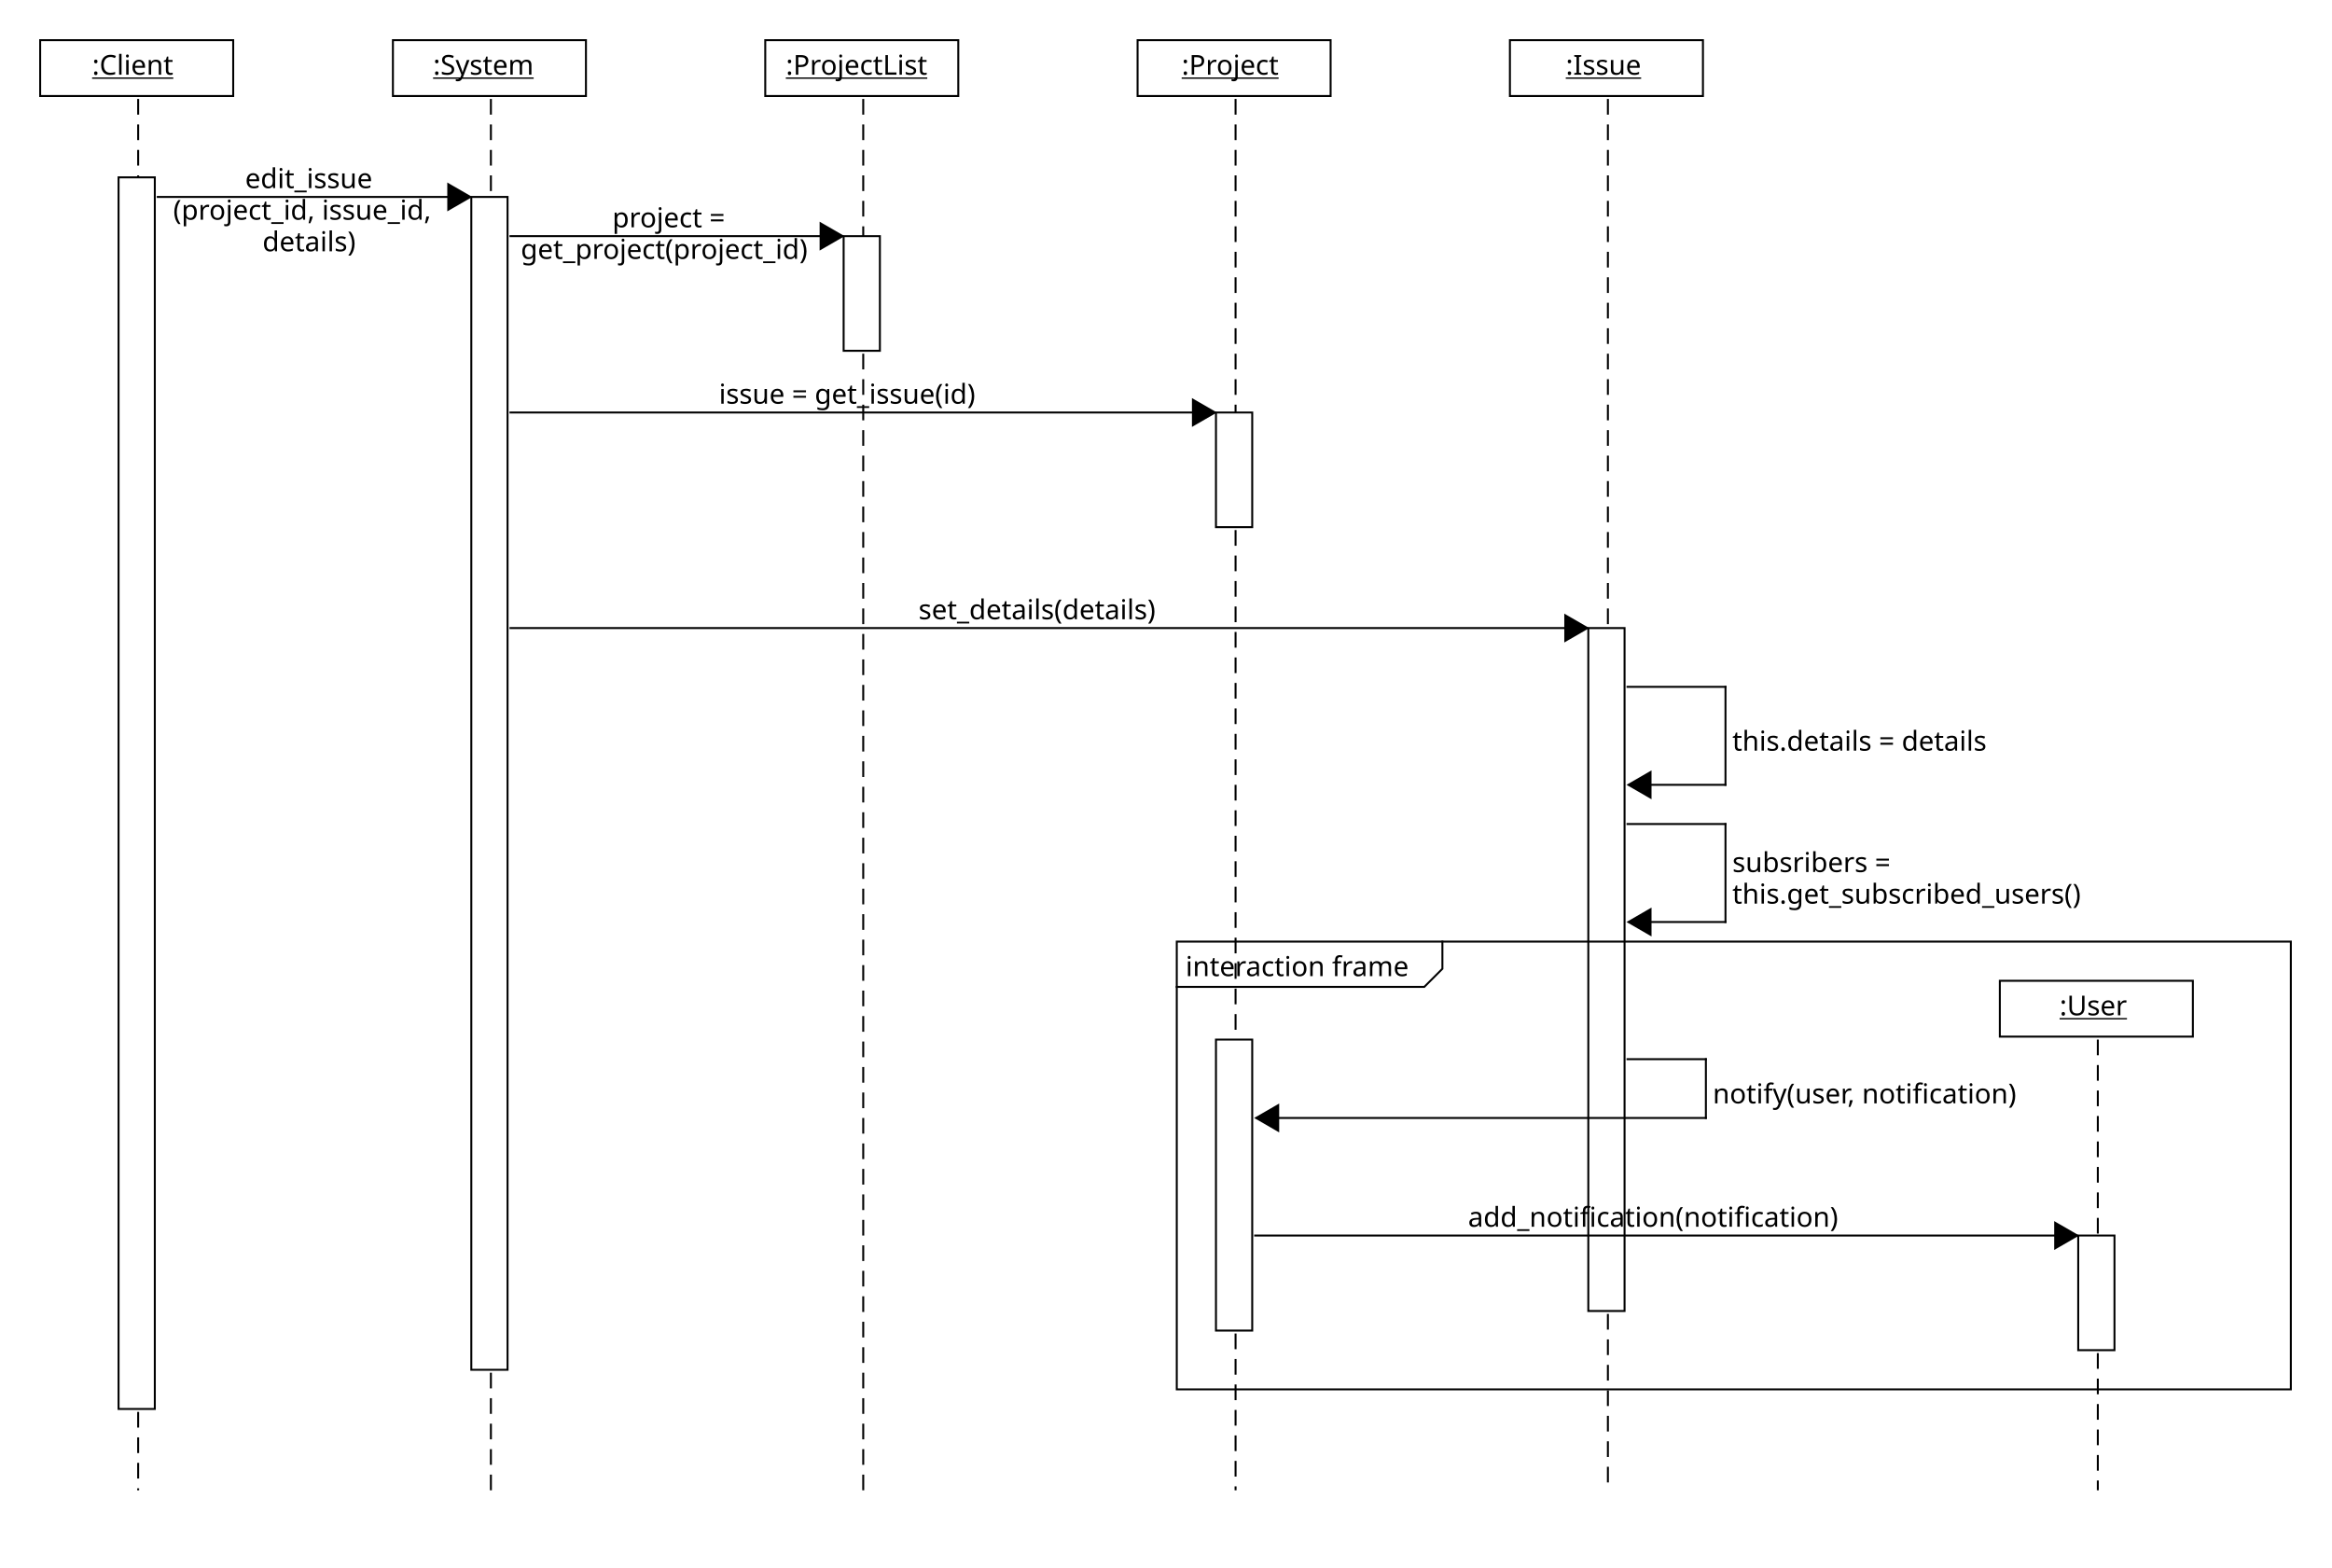
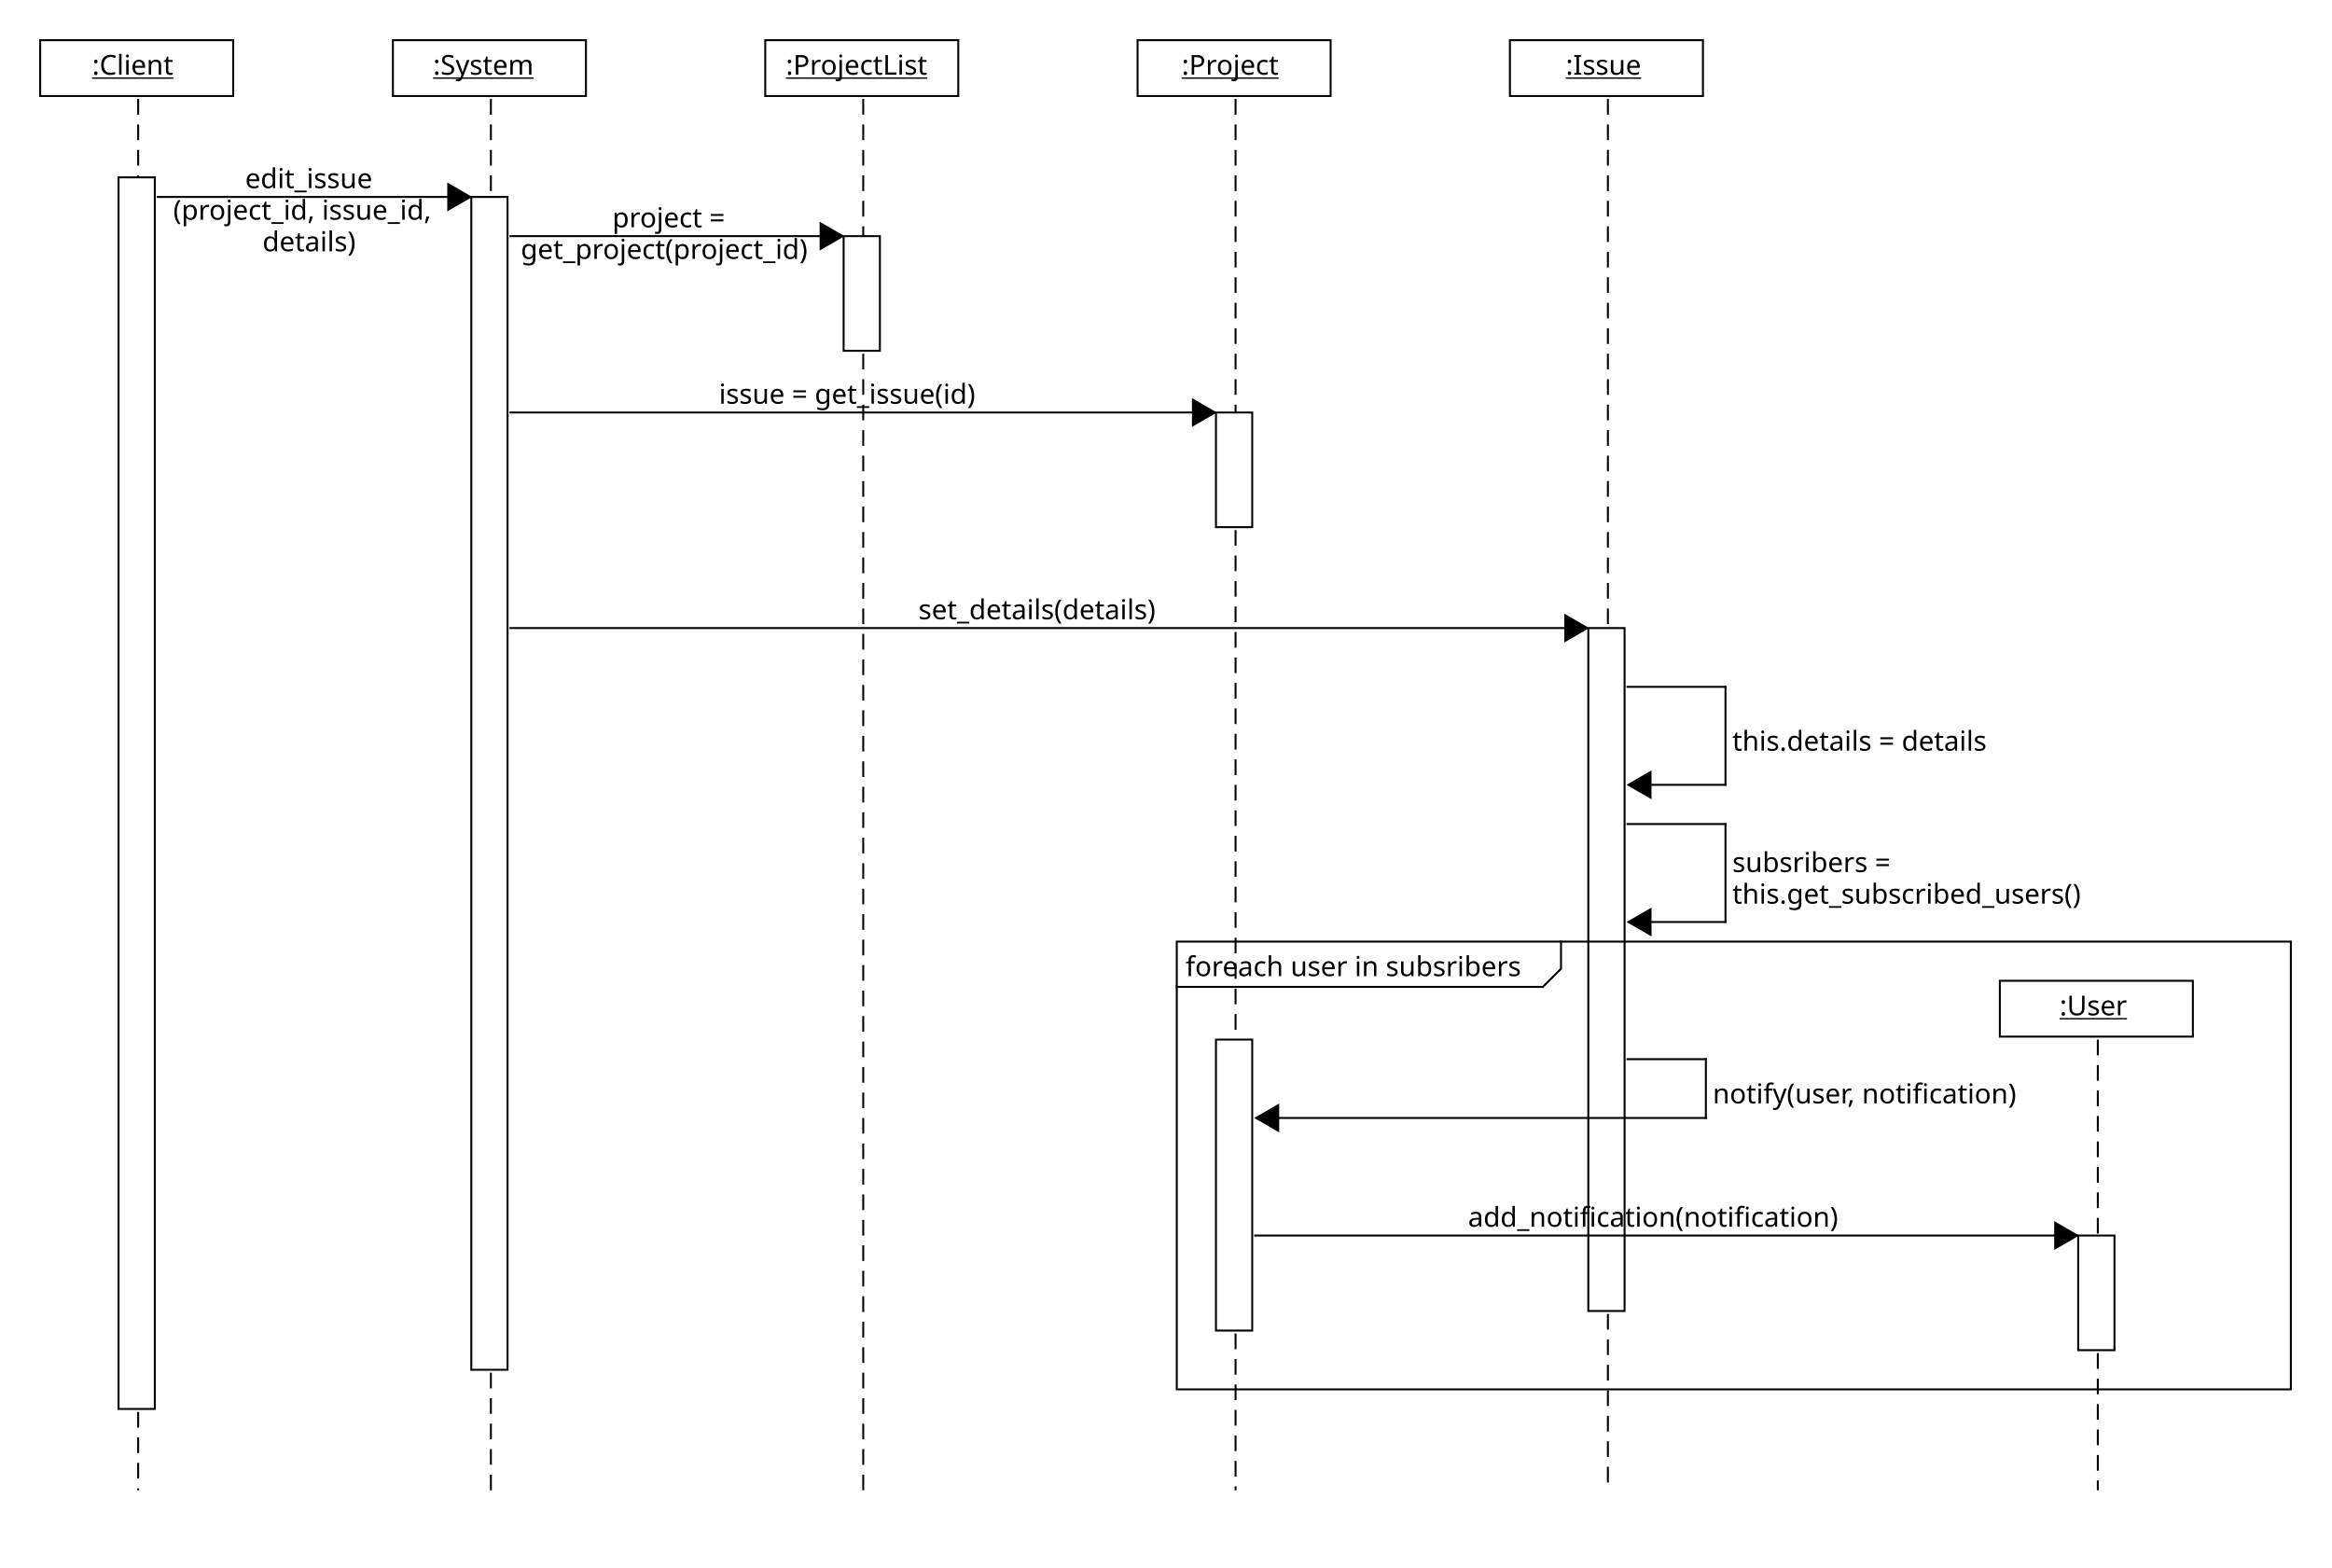
<svg xmlns="http://www.w3.org/2000/svg" fill-opacity="1" color-rendering="auto" color-interpolation="auto" text-rendering="auto" stroke="black" stroke-linecap="square" width="1190" stroke-miterlimit="10" shape-rendering="auto" stroke-opacity="1" fill="black" stroke-dasharray="none" font-weight="normal" stroke-width="1" viewBox="30 10 1190 800" height="800" font-family="'Dialog'" font-style="normal" stroke-linejoin="miter" font-size="12px" stroke-dashoffset="0" image-rendering="auto">
  <defs id="genericDefs" />
  <g>
    <defs id="defs1">
      <clipPath clipPathUnits="userSpaceOnUse" id="clipPath1">
        <path d="M0 0 L2147483647 0 L2147483647 2147483647 L0 2147483647 L0 0 Z" />
      </clipPath>
      <clipPath clipPathUnits="userSpaceOnUse" id="clipPath2">
        <path d="M0 0 L0 230 L570 230 L570 0 Z" />
      </clipPath>
      <clipPath clipPathUnits="userSpaceOnUse" id="clipPath3">
        <path d="M0 0 L0 60 L20 60 L20 0 Z" />
      </clipPath>
      <clipPath clipPathUnits="userSpaceOnUse" id="clipPath4">
        <path d="M0 0 L0 30 L100 30 L100 0 Z" />
      </clipPath>
      <clipPath clipPathUnits="userSpaceOnUse" id="clipPath5">
        <path d="M0 0 L0 150 L20 150 L20 0 Z" />
      </clipPath>
      <clipPath clipPathUnits="userSpaceOnUse" id="clipPath6">
        <path d="M0 0 L0 350 L20 350 L20 0 Z" />
      </clipPath>
      <clipPath clipPathUnits="userSpaceOnUse" id="clipPath7">
        <path d="M0 0 L0 600 L20 600 L20 0 Z" />
      </clipPath>
      <clipPath clipPathUnits="userSpaceOnUse" id="clipPath8">
        <path d="M0 0 L0 630 L20 630 L20 0 Z" />
      </clipPath>
      <clipPath clipPathUnits="userSpaceOnUse" id="clipPath9">
        <path d="M0 0 L0 100 L30 100 L30 0 Z" />
      </clipPath>
      <clipPath clipPathUnits="userSpaceOnUse" id="clipPath10">
        <path d="M0 0 L0 70 L30 70 L30 0 Z" />
      </clipPath>
      <clipPath clipPathUnits="userSpaceOnUse" id="clipPath11">
        <path d="M0 0 L0 90 L30 90 L30 0 Z" />
      </clipPath>
      <clipPath clipPathUnits="userSpaceOnUse" id="clipPath12">
        <path d="M0 0 L0 610 L30 610 L30 0 Z" />
      </clipPath>
      <clipPath clipPathUnits="userSpaceOnUse" id="clipPath13">
        <path d="M0 0 L0 110 L30 110 L30 0 Z" />
      </clipPath>
      <clipPath clipPathUnits="userSpaceOnUse" id="clipPath14">
        <path d="M0 0 L0 120 L30 120 L30 0 Z" />
      </clipPath>
      <clipPath clipPathUnits="userSpaceOnUse" id="clipPath15">
        <path d="M0 0 L0 300 L30 300 L30 0 Z" />
      </clipPath>
      <clipPath clipPathUnits="userSpaceOnUse" id="clipPath16">
        <path d="M0 0 L0 190 L30 190 L30 0 Z" />
      </clipPath>
      <clipPath clipPathUnits="userSpaceOnUse" id="clipPath17">
        <path d="M0 0 L0 290 L30 290 L30 0 Z" />
      </clipPath>
      <clipPath clipPathUnits="userSpaceOnUse" id="clipPath18">
        <path d="M0 0 L0 40 L450 40 L450 0 Z" />
      </clipPath>
      <clipPath clipPathUnits="userSpaceOnUse" id="clipPath19">
        <path d="M0 0 L0 60 L430 60 L430 0 Z" />
      </clipPath>
      <clipPath clipPathUnits="userSpaceOnUse" id="clipPath20">
        <path d="M0 0 L0 80 L270 80 L270 0 Z" />
      </clipPath>
      <clipPath clipPathUnits="userSpaceOnUse" id="clipPath21">
        <path d="M0 0 L0 130 L30 130 L30 0 Z" />
      </clipPath>
      <clipPath clipPathUnits="userSpaceOnUse" id="clipPath22">
        <path d="M0 0 L0 80 L220 80 L220 0 Z" />
      </clipPath>
      <clipPath clipPathUnits="userSpaceOnUse" id="clipPath23">
        <path d="M0 0 L0 40 L390 40 L390 0 Z" />
      </clipPath>
      <clipPath clipPathUnits="userSpaceOnUse" id="clipPath24">
        <path d="M0 0 L0 40 L580 40 L580 0 Z" />
      </clipPath>
      <clipPath clipPathUnits="userSpaceOnUse" id="clipPath25">
        <path d="M0 0 L0 50 L200 50 L200 0 Z" />
      </clipPath>
      <clipPath clipPathUnits="userSpaceOnUse" id="clipPath26">
        <path d="M0 0 L0 60 L190 60 L190 0 Z" />
      </clipPath>
      <clipPath clipPathUnits="userSpaceOnUse" id="clipPath27">
        <path d="M0 0 L0 80 L30 80 L30 0 Z" />
      </clipPath>
    </defs>
    <g fill="rgb(255,255,255)" fill-opacity="0" transform="translate(630,490)" stroke-opacity="0" stroke="rgb(255,255,255)">
      <rect x="0.5" width="568.5" height="228.5" y="0.5" clip-path="url(#clipPath2)" stroke="none" />
    </g>
    <g transform="translate(630,490)">
      <rect fill="none" x="0.5" width="568.5" height="228.5" y="0.5" clip-path="url(#clipPath2)" />
-       <path fill="none" d="M136.045 0.5 L136.045 14.366 L126.802 23.609 L0.5 23.609" clip-path="url(#clipPath2)" />
-       <text x="5" font-size="14px" y="18.109" clip-path="url(#clipPath2)" font-family="sans-serif" stroke="none" xml:space="preserve">interaction frame</text>
+       <path fill="none" d="M196.571 0.5 L196.571 14.366 L187.327 23.609 L0.5 23.609" clip-path="url(#clipPath2)" />
+       <text x="5" font-size="14px" y="18.109" clip-path="url(#clipPath2)" font-family="sans-serif" stroke="none" xml:space="preserve">foreach user in subsribers</text>
    </g>
    <g fill="rgb(255,255,255)" fill-opacity="0" transform="translate(1090,640)" stroke-opacity="0" stroke="rgb(255,255,255)">
      <rect x="0.5" width="18.5" height="58.5" y="0.5" clip-path="url(#clipPath3)" stroke="none" />
    </g>
    <g transform="translate(1090,640)">
      <rect fill="none" x="0.5" width="18.5" height="58.5" y="0.5" clip-path="url(#clipPath3)" />
    </g>
    <g fill="rgb(255,255,255)" fill-opacity="0" transform="translate(1050,510)" stroke-opacity="0" stroke="rgb(255,255,255)">
      <rect x="0.5" width="98.5" height="28.5" y="0.5" clip-path="url(#clipPath4)" stroke="none" />
    </g>
    <g transform="translate(1050,510)">
      <rect fill="none" x="0.5" width="98.5" height="28.5" y="0.5" clip-path="url(#clipPath4)" />
      <text x="31" font-size="14px" y="18.109" text-decoration="underline" clip-path="url(#clipPath4)" font-family="sans-serif" stroke="none" xml:space="preserve">:User</text>
    </g>
    <g fill="rgb(255,255,255)" fill-opacity="0" transform="translate(650,540)" stroke-opacity="0" stroke="rgb(255,255,255)">
      <rect x="0.5" width="18.5" height="148.5" y="0.5" clip-path="url(#clipPath5)" stroke="none" />
    </g>
    <g transform="translate(650,540)">
      <rect fill="none" x="0.5" width="18.5" height="148.5" y="0.5" clip-path="url(#clipPath5)" />
    </g>
    <g fill="rgb(255,255,255)" fill-opacity="0" transform="translate(840,330)" stroke-opacity="0" stroke="rgb(255,255,255)">
      <rect x="0.5" width="18.5" height="348.5" y="0.5" clip-path="url(#clipPath6)" stroke="none" />
    </g>
    <g transform="translate(840,330)">
      <rect fill="none" x="0.5" width="18.5" height="348.5" y="0.5" clip-path="url(#clipPath6)" />
    </g>
    <g fill="rgb(255,255,255)" fill-opacity="0" transform="translate(650,220)" stroke-opacity="0" stroke="rgb(255,255,255)">
      <rect x="0.5" width="18.5" height="58.5" y="0.5" clip-path="url(#clipPath3)" stroke="none" />
    </g>
    <g transform="translate(650,220)">
      <rect fill="none" x="0.5" width="18.5" height="58.5" y="0.5" clip-path="url(#clipPath3)" />
    </g>
    <g fill="rgb(255,255,255)" fill-opacity="0" transform="translate(460,130)" stroke-opacity="0" stroke="rgb(255,255,255)">
      <rect x="0.5" width="18.5" height="58.5" y="0.5" clip-path="url(#clipPath3)" stroke="none" />
    </g>
    <g transform="translate(460,130)">
      <rect fill="none" x="0.5" width="18.5" height="58.5" y="0.5" clip-path="url(#clipPath3)" />
    </g>
    <g fill="rgb(255,255,255)" fill-opacity="0" transform="translate(270,110)" stroke-opacity="0" stroke="rgb(255,255,255)">
      <rect x="0.5" width="18.5" height="598.5" y="0.5" clip-path="url(#clipPath7)" stroke="none" />
    </g>
    <g transform="translate(270,110)">
      <rect fill="none" x="0.5" width="18.5" height="598.5" y="0.5" clip-path="url(#clipPath7)" />
    </g>
    <g fill="rgb(255,255,255)" fill-opacity="0" transform="translate(90,100)" stroke-opacity="0" stroke="rgb(255,255,255)">
      <rect x="0.5" width="18.5" height="628.5" y="0.5" clip-path="url(#clipPath8)" stroke="none" />
    </g>
    <g transform="translate(90,100)">
      <rect fill="none" x="0.5" width="18.5" height="628.5" y="0.5" clip-path="url(#clipPath8)" />
    </g>
    <g fill="rgb(255,255,255)" fill-opacity="0" transform="translate(800,30)" stroke-opacity="0" stroke="rgb(255,255,255)">
      <rect x="0.5" width="98.5" height="28.5" y="0.5" clip-path="url(#clipPath4)" stroke="none" />
    </g>
    <g transform="translate(800,30)">
      <rect fill="none" x="0.5" width="98.5" height="28.5" y="0.5" clip-path="url(#clipPath4)" />
      <text x="29" font-size="14px" y="18.109" text-decoration="underline" clip-path="url(#clipPath4)" font-family="sans-serif" stroke="none" xml:space="preserve">:Issue</text>
    </g>
    <g fill="rgb(255,255,255)" fill-opacity="0" transform="translate(610,30)" stroke-opacity="0" stroke="rgb(255,255,255)">
      <rect x="0.5" width="98.5" height="28.5" y="0.5" clip-path="url(#clipPath4)" stroke="none" />
    </g>
    <g transform="translate(610,30)">
      <rect fill="none" x="0.5" width="98.5" height="28.5" y="0.5" clip-path="url(#clipPath4)" />
      <text x="23" font-size="14px" y="18.109" text-decoration="underline" clip-path="url(#clipPath4)" font-family="sans-serif" stroke="none" xml:space="preserve">:Project</text>
    </g>
    <g fill="rgb(255,255,255)" fill-opacity="0" transform="translate(420,30)" stroke-opacity="0" stroke="rgb(255,255,255)">
      <rect x="0.5" width="98.5" height="28.5" y="0.5" clip-path="url(#clipPath4)" stroke="none" />
    </g>
    <g transform="translate(420,30)">
      <rect fill="none" x="0.5" width="98.5" height="28.5" y="0.5" clip-path="url(#clipPath4)" />
      <text x="11" font-size="14px" y="18.109" text-decoration="underline" clip-path="url(#clipPath4)" font-family="sans-serif" stroke="none" xml:space="preserve">:ProjectList</text>
    </g>
    <g fill="rgb(255,255,255)" fill-opacity="0" transform="translate(230,30)" stroke-opacity="0" stroke="rgb(255,255,255)">
      <rect x="0.5" width="98.5" height="28.5" y="0.5" clip-path="url(#clipPath4)" stroke="none" />
    </g>
    <g transform="translate(230,30)">
      <rect fill="none" x="0.5" width="98.5" height="28.5" y="0.5" clip-path="url(#clipPath4)" />
      <text x="21" font-size="14px" y="18.109" text-decoration="underline" clip-path="url(#clipPath4)" font-family="sans-serif" stroke="none" xml:space="preserve">:System</text>
    </g>
    <g fill="rgb(255,255,255)" fill-opacity="0" transform="translate(50,30)" stroke-opacity="0" stroke="rgb(255,255,255)">
      <rect x="0.5" width="98.5" height="28.5" y="0.5" clip-path="url(#clipPath4)" stroke="none" />
    </g>
    <g transform="translate(50,30)">
      <rect fill="none" x="0.5" width="98.5" height="28.5" y="0.5" clip-path="url(#clipPath4)" />
      <text x="27" font-size="14px" y="18.109" text-decoration="underline" clip-path="url(#clipPath4)" font-family="sans-serif" stroke="none" xml:space="preserve">:Client</text>
    </g>
    <g stroke-dasharray="8,5" stroke-miterlimit="5" transform="translate(1090,690)" stroke-linecap="butt">
      <path fill="none" d="M10.5 10.5 L10.5 80.5" clip-path="url(#clipPath9)" />
    </g>
    <g stroke-dasharray="8,5" stroke-miterlimit="5" transform="translate(90,720)" stroke-linecap="butt">
      <path fill="none" d="M10.5 10.5 L10.5 50.5" clip-path="url(#clipPath10)" />
    </g>
    <g stroke-dasharray="8,5" stroke-miterlimit="5" transform="translate(270,700)" stroke-linecap="butt">
      <path fill="none" d="M10.5 10.5 L10.5 70.5" clip-path="url(#clipPath11)" />
    </g>
    <g stroke-dasharray="8,5" stroke-miterlimit="5" transform="translate(460,180)" stroke-linecap="butt">
      <path fill="none" d="M10.5 10.5 L10.5 590.5" clip-path="url(#clipPath12)" />
    </g>
    <g stroke-dasharray="8,5" stroke-miterlimit="5" transform="translate(650,680)" stroke-linecap="butt">
      <path fill="none" d="M10.5 10.5 L10.5 90.5" clip-path="url(#clipPath13)" />
    </g>
    <g stroke-dasharray="8,5" stroke-miterlimit="5" transform="translate(840,670)" stroke-linecap="butt">
      <path fill="none" d="M10.5 10.5 L10.5 100.5" clip-path="url(#clipPath14)" />
    </g>
    <g stroke-dasharray="8,5" stroke-miterlimit="5" transform="translate(840,50)" stroke-linecap="butt">
      <path fill="none" d="M10.5 10.5 L10.5 280.5" clip-path="url(#clipPath15)" />
    </g>
    <g stroke-dasharray="8,5" stroke-miterlimit="5" transform="translate(650,50)" stroke-linecap="butt">
      <path fill="none" d="M10.5 10.5 L10.5 170.5" clip-path="url(#clipPath16)" />
    </g>
    <g stroke-dasharray="8,5" stroke-miterlimit="5" transform="translate(650,270)" stroke-linecap="butt">
      <path fill="none" d="M10.5 10.5 L10.5 270.5" clip-path="url(#clipPath17)" />
    </g>
    <g transform="translate(660,620)">
      <path fill="none" d="M429.5 20.5 L10.5 20.5" clip-path="url(#clipPath18)" />
      <path d="M418.742 14 L430 20.5 L418.742 27 Z" clip-path="url(#clipPath18)" stroke="none" />
      <path fill="none" d="M418.742 14 L430 20.5 L418.742 27 Z" clip-path="url(#clipPath18)" />
      <text x="119.132" font-size="14px" y="16" clip-path="url(#clipPath18)" font-family="sans-serif" stroke="none" xml:space="preserve">add_notification(notification)</text>
    </g>
    <g transform="translate(660,540)">
      <path fill="none" d="M11.5 40.5 L240.5 40.5" clip-path="url(#clipPath19)" />
      <path fill="none" d="M240.5 40.5 L240.5 10.5" clip-path="url(#clipPath19)" />
      <path fill="none" d="M240.5 10.5 L200.5 10.5" clip-path="url(#clipPath19)" />
      <path d="M22.258 47 L11 40.5 L22.258 34 Z" clip-path="url(#clipPath19)" stroke="none" />
      <path fill="none" d="M22.258 47 L11 40.5 L22.258 34 Z" clip-path="url(#clipPath19)" />
      <text x="244" font-size="14px" y="33.055" clip-path="url(#clipPath19)" font-family="sans-serif" stroke="none" xml:space="preserve">notify(user, notification)</text>
    </g>
    <g transform="translate(850,420)">
      <path fill="none" d="M11.5 60.5 L60.5 60.5" clip-path="url(#clipPath20)" />
      <path fill="none" d="M60.5 60.5 L60.5 10.5" clip-path="url(#clipPath20)" />
      <path fill="none" d="M60.5 10.5 L10.5 10.5" clip-path="url(#clipPath20)" />
      <path d="M22.258 67 L11 60.5 L22.258 54 Z" clip-path="url(#clipPath20)" stroke="none" />
      <path fill="none" d="M22.258 67 L11 60.5 L22.258 54 Z" clip-path="url(#clipPath20)" />
      <text x="64" font-size="14px" y="35" clip-path="url(#clipPath20)" font-family="sans-serif" stroke="none" xml:space="preserve">subsribers = </text>
      <text x="64" font-size="14px" y="51.109" clip-path="url(#clipPath20)" font-family="sans-serif" stroke="none" xml:space="preserve">this.get_subscribed_users()</text>
    </g>
    <g stroke-dasharray="8,5" stroke-miterlimit="5" transform="translate(1090,530)" stroke-linecap="butt">
      <path fill="none" d="M10.5 10.5 L10.5 110.5" clip-path="url(#clipPath21)" />
    </g>
    <g transform="translate(850,350)">
      <path fill="none" d="M11.5 60.5 L60.5 60.5" clip-path="url(#clipPath22)" />
      <path fill="none" d="M60.5 60.5 L60.5 10.5" clip-path="url(#clipPath22)" />
      <path fill="none" d="M60.5 10.5 L10.5 10.5" clip-path="url(#clipPath22)" />
      <path d="M22.258 67 L11 60.5 L22.258 54 Z" clip-path="url(#clipPath22)" stroke="none" />
      <path fill="none" d="M22.258 67 L11 60.5 L22.258 54 Z" clip-path="url(#clipPath22)" />
      <text x="64" font-size="14px" y="43.055" clip-path="url(#clipPath22)" font-family="sans-serif" stroke="none" xml:space="preserve">this.details = details</text>
    </g>
    <g transform="translate(280,200)">
      <path fill="none" d="M369.5 20.5 L10.5 20.5" clip-path="url(#clipPath23)" />
      <path d="M358.742 14 L370 20.5 L358.742 27 Z" clip-path="url(#clipPath23)" stroke="none" />
      <path fill="none" d="M358.742 14 L370 20.5 L358.742 27 Z" clip-path="url(#clipPath23)" />
      <text x="116.876" font-size="14px" y="16" clip-path="url(#clipPath23)" font-family="sans-serif" stroke="none" xml:space="preserve">issue = get_issue(id)</text>
    </g>
    <g transform="translate(280,310)">
      <path fill="none" d="M559.5 20.5 L10.5 20.5" clip-path="url(#clipPath24)" />
      <path d="M548.742 14 L560 20.5 L548.742 27 Z" clip-path="url(#clipPath24)" stroke="none" />
      <path fill="none" d="M548.742 14 L560 20.5 L548.742 27 Z" clip-path="url(#clipPath24)" />
      <text x="218.698" font-size="14px" y="16" clip-path="url(#clipPath24)" font-family="sans-serif" stroke="none" xml:space="preserve">set_details(details)</text>
    </g>
    <g transform="translate(280,110)">
      <path fill="none" d="M179.5 20.5 L10.5 20.5" clip-path="url(#clipPath25)" />
      <path d="M168.742 14 L180 20.5 L168.742 27 Z" clip-path="url(#clipPath25)" stroke="none" />
      <path fill="none" d="M168.742 14 L180 20.5 L168.742 27 Z" clip-path="url(#clipPath25)" />
      <text x="62.461" font-size="14px" y="16" clip-path="url(#clipPath25)" font-family="sans-serif" stroke="none" xml:space="preserve">project = </text>
      <text x="15.758" font-size="14px" y="32.109" clip-path="url(#clipPath25)" font-family="sans-serif" stroke="none" xml:space="preserve">get_project(project_id)</text>
    </g>
    <g stroke-dasharray="8,5" stroke-miterlimit="5" transform="translate(460,50)" stroke-linecap="butt">
      <path fill="none" d="M10.5 10.5 L10.5 80.5" clip-path="url(#clipPath9)" />
    </g>
    <g transform="translate(100,90)">
      <path fill="none" d="M169.5 20.5 L10.5 20.5" clip-path="url(#clipPath26)" />
      <path d="M158.742 14 L170 20.5 L158.742 27 Z" clip-path="url(#clipPath26)" stroke="none" />
      <path fill="none" d="M158.742 14 L170 20.5 L158.742 27 Z" clip-path="url(#clipPath26)" />
      <text x="55.079" font-size="14px" y="16" clip-path="url(#clipPath26)" font-family="sans-serif" stroke="none" xml:space="preserve">edit_issue</text>
      <text x="18.387" font-size="14px" y="32.109" clip-path="url(#clipPath26)" font-family="sans-serif" stroke="none" xml:space="preserve">(project_id, issue_id,</text>
      <text x="63.948" font-size="14px" y="48.219" clip-path="url(#clipPath26)" font-family="sans-serif" stroke="none" xml:space="preserve">details)</text>
    </g>
    <g stroke-dasharray="8,5" stroke-miterlimit="5" transform="translate(270,50)" stroke-linecap="butt">
      <path fill="none" d="M10.5 10.5 L10.5 60.5" clip-path="url(#clipPath27)" />
    </g>
    <g stroke-dasharray="8,5" stroke-miterlimit="5" transform="translate(90,50)" stroke-linecap="butt">
      <path fill="none" d="M10.5 10.5 L10.5 50.5" clip-path="url(#clipPath10)" />
    </g>
  </g>
</svg>
